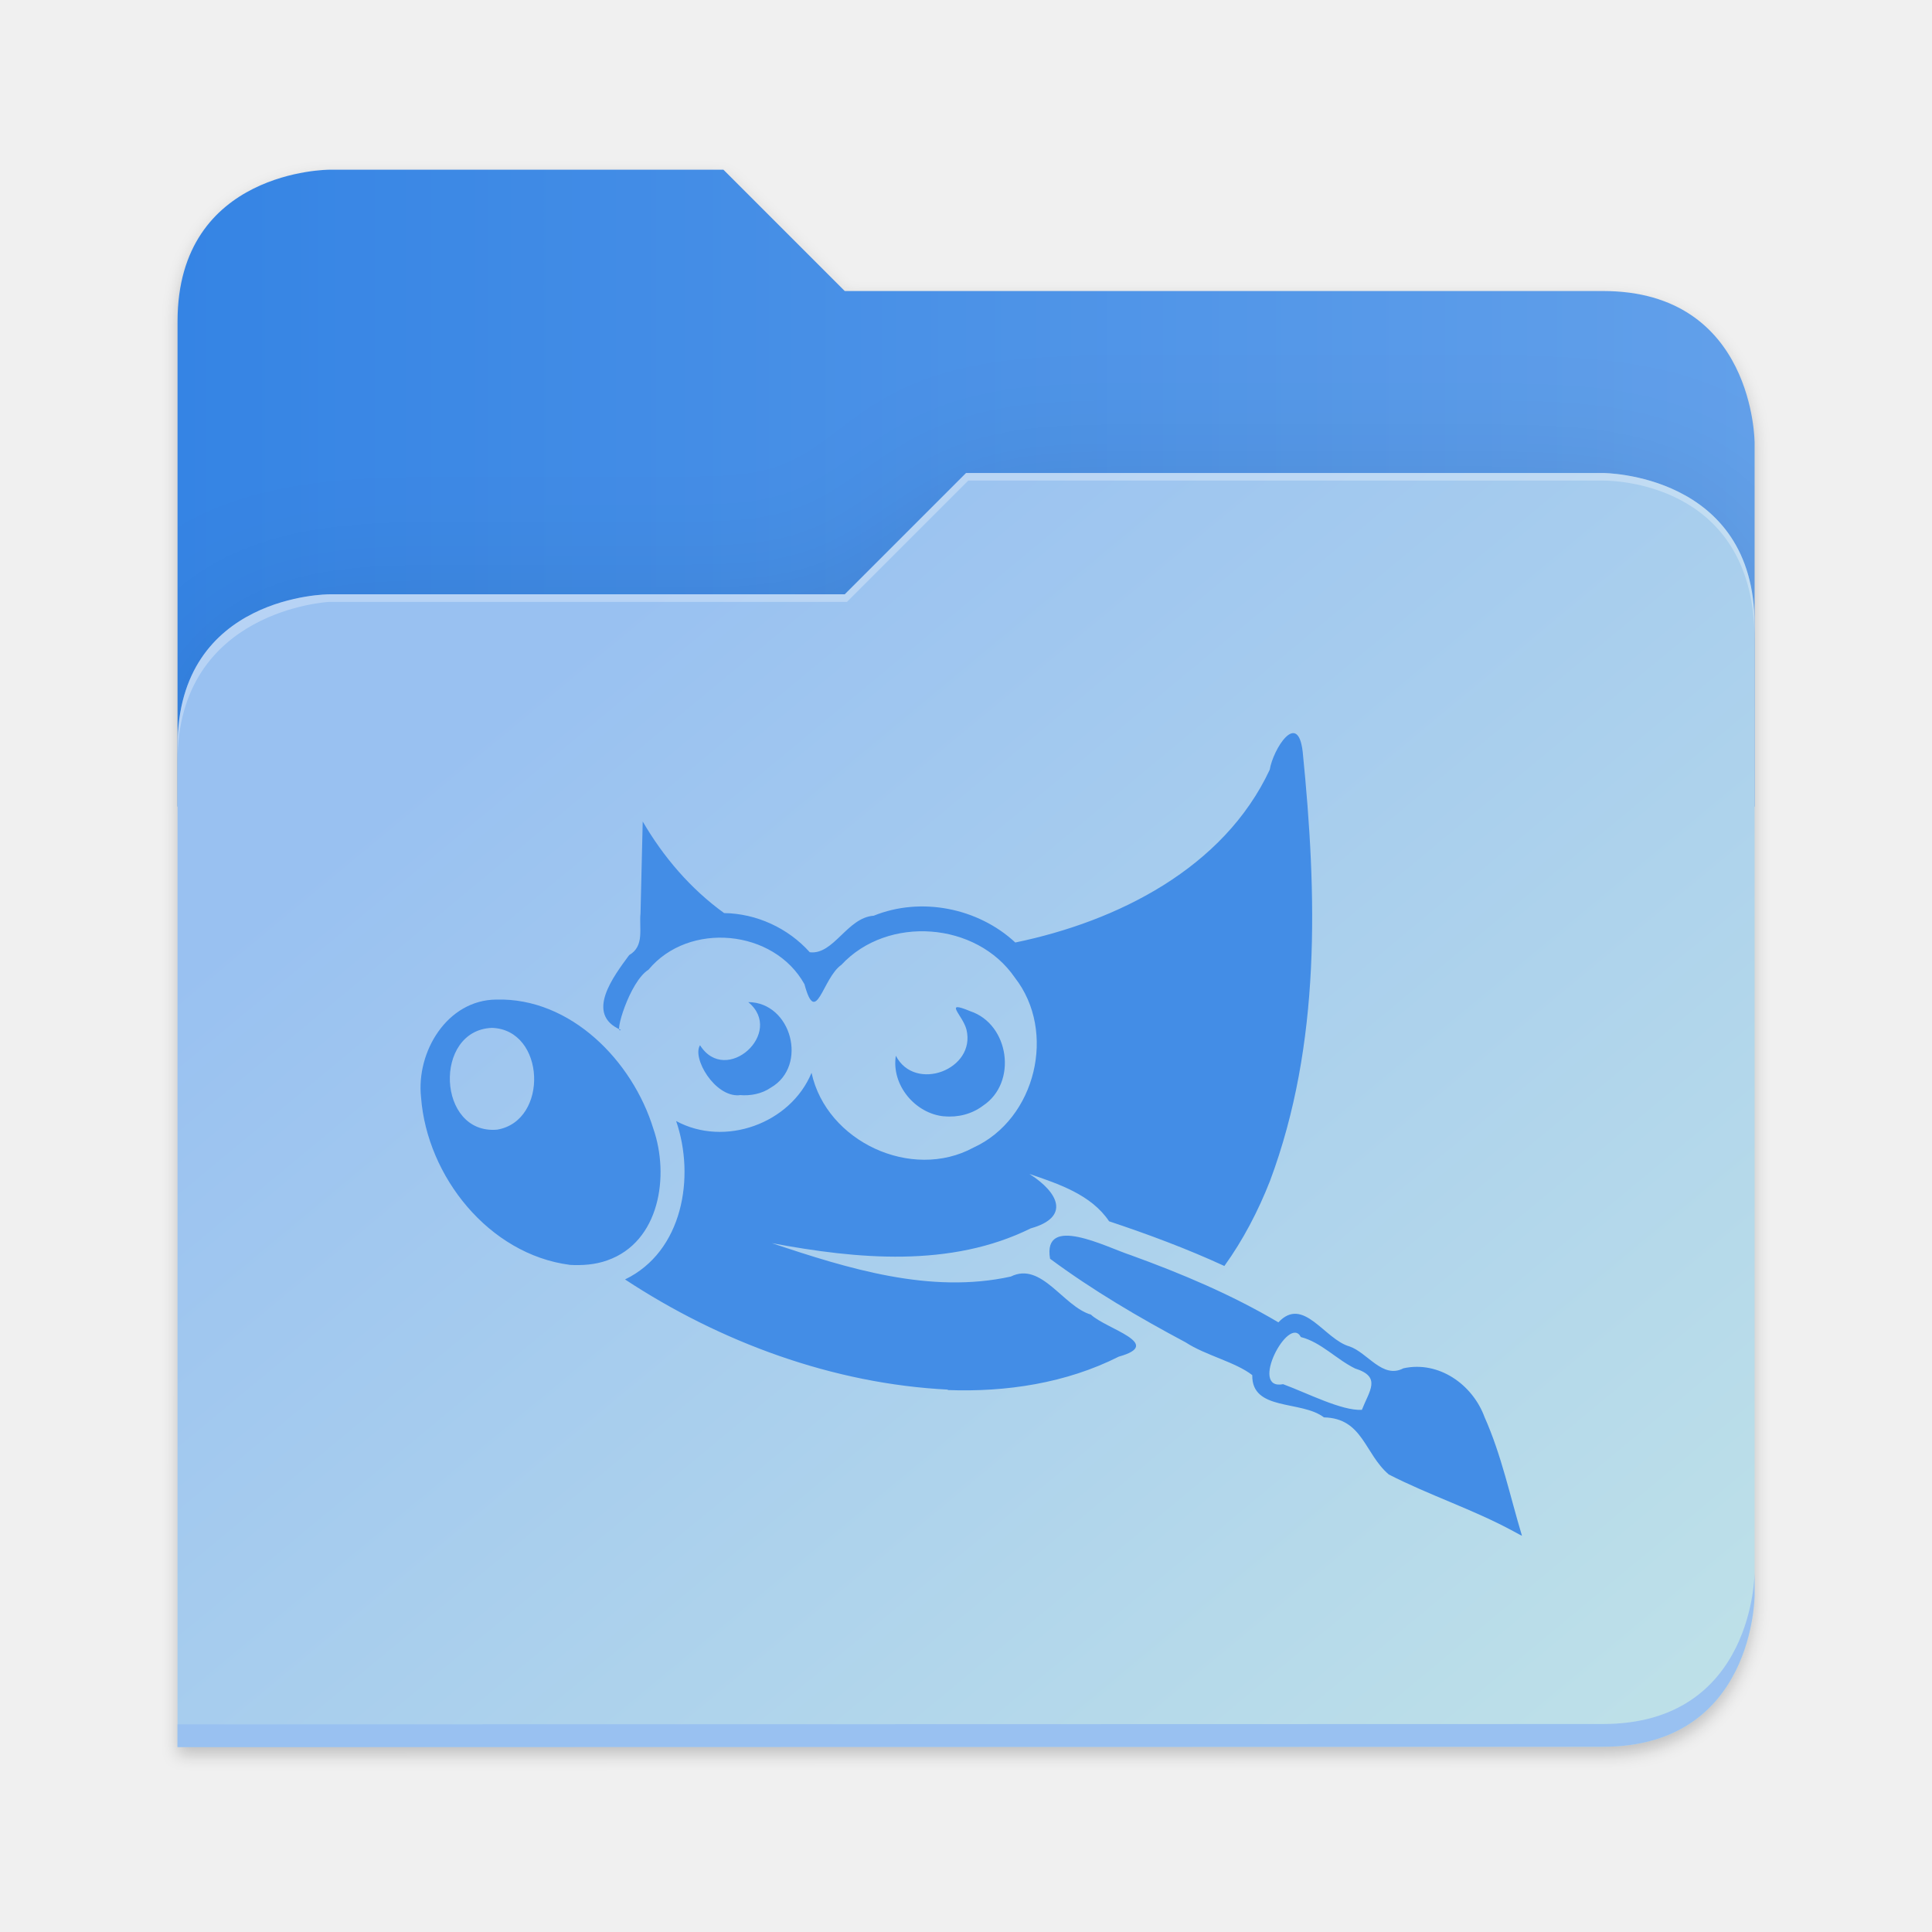
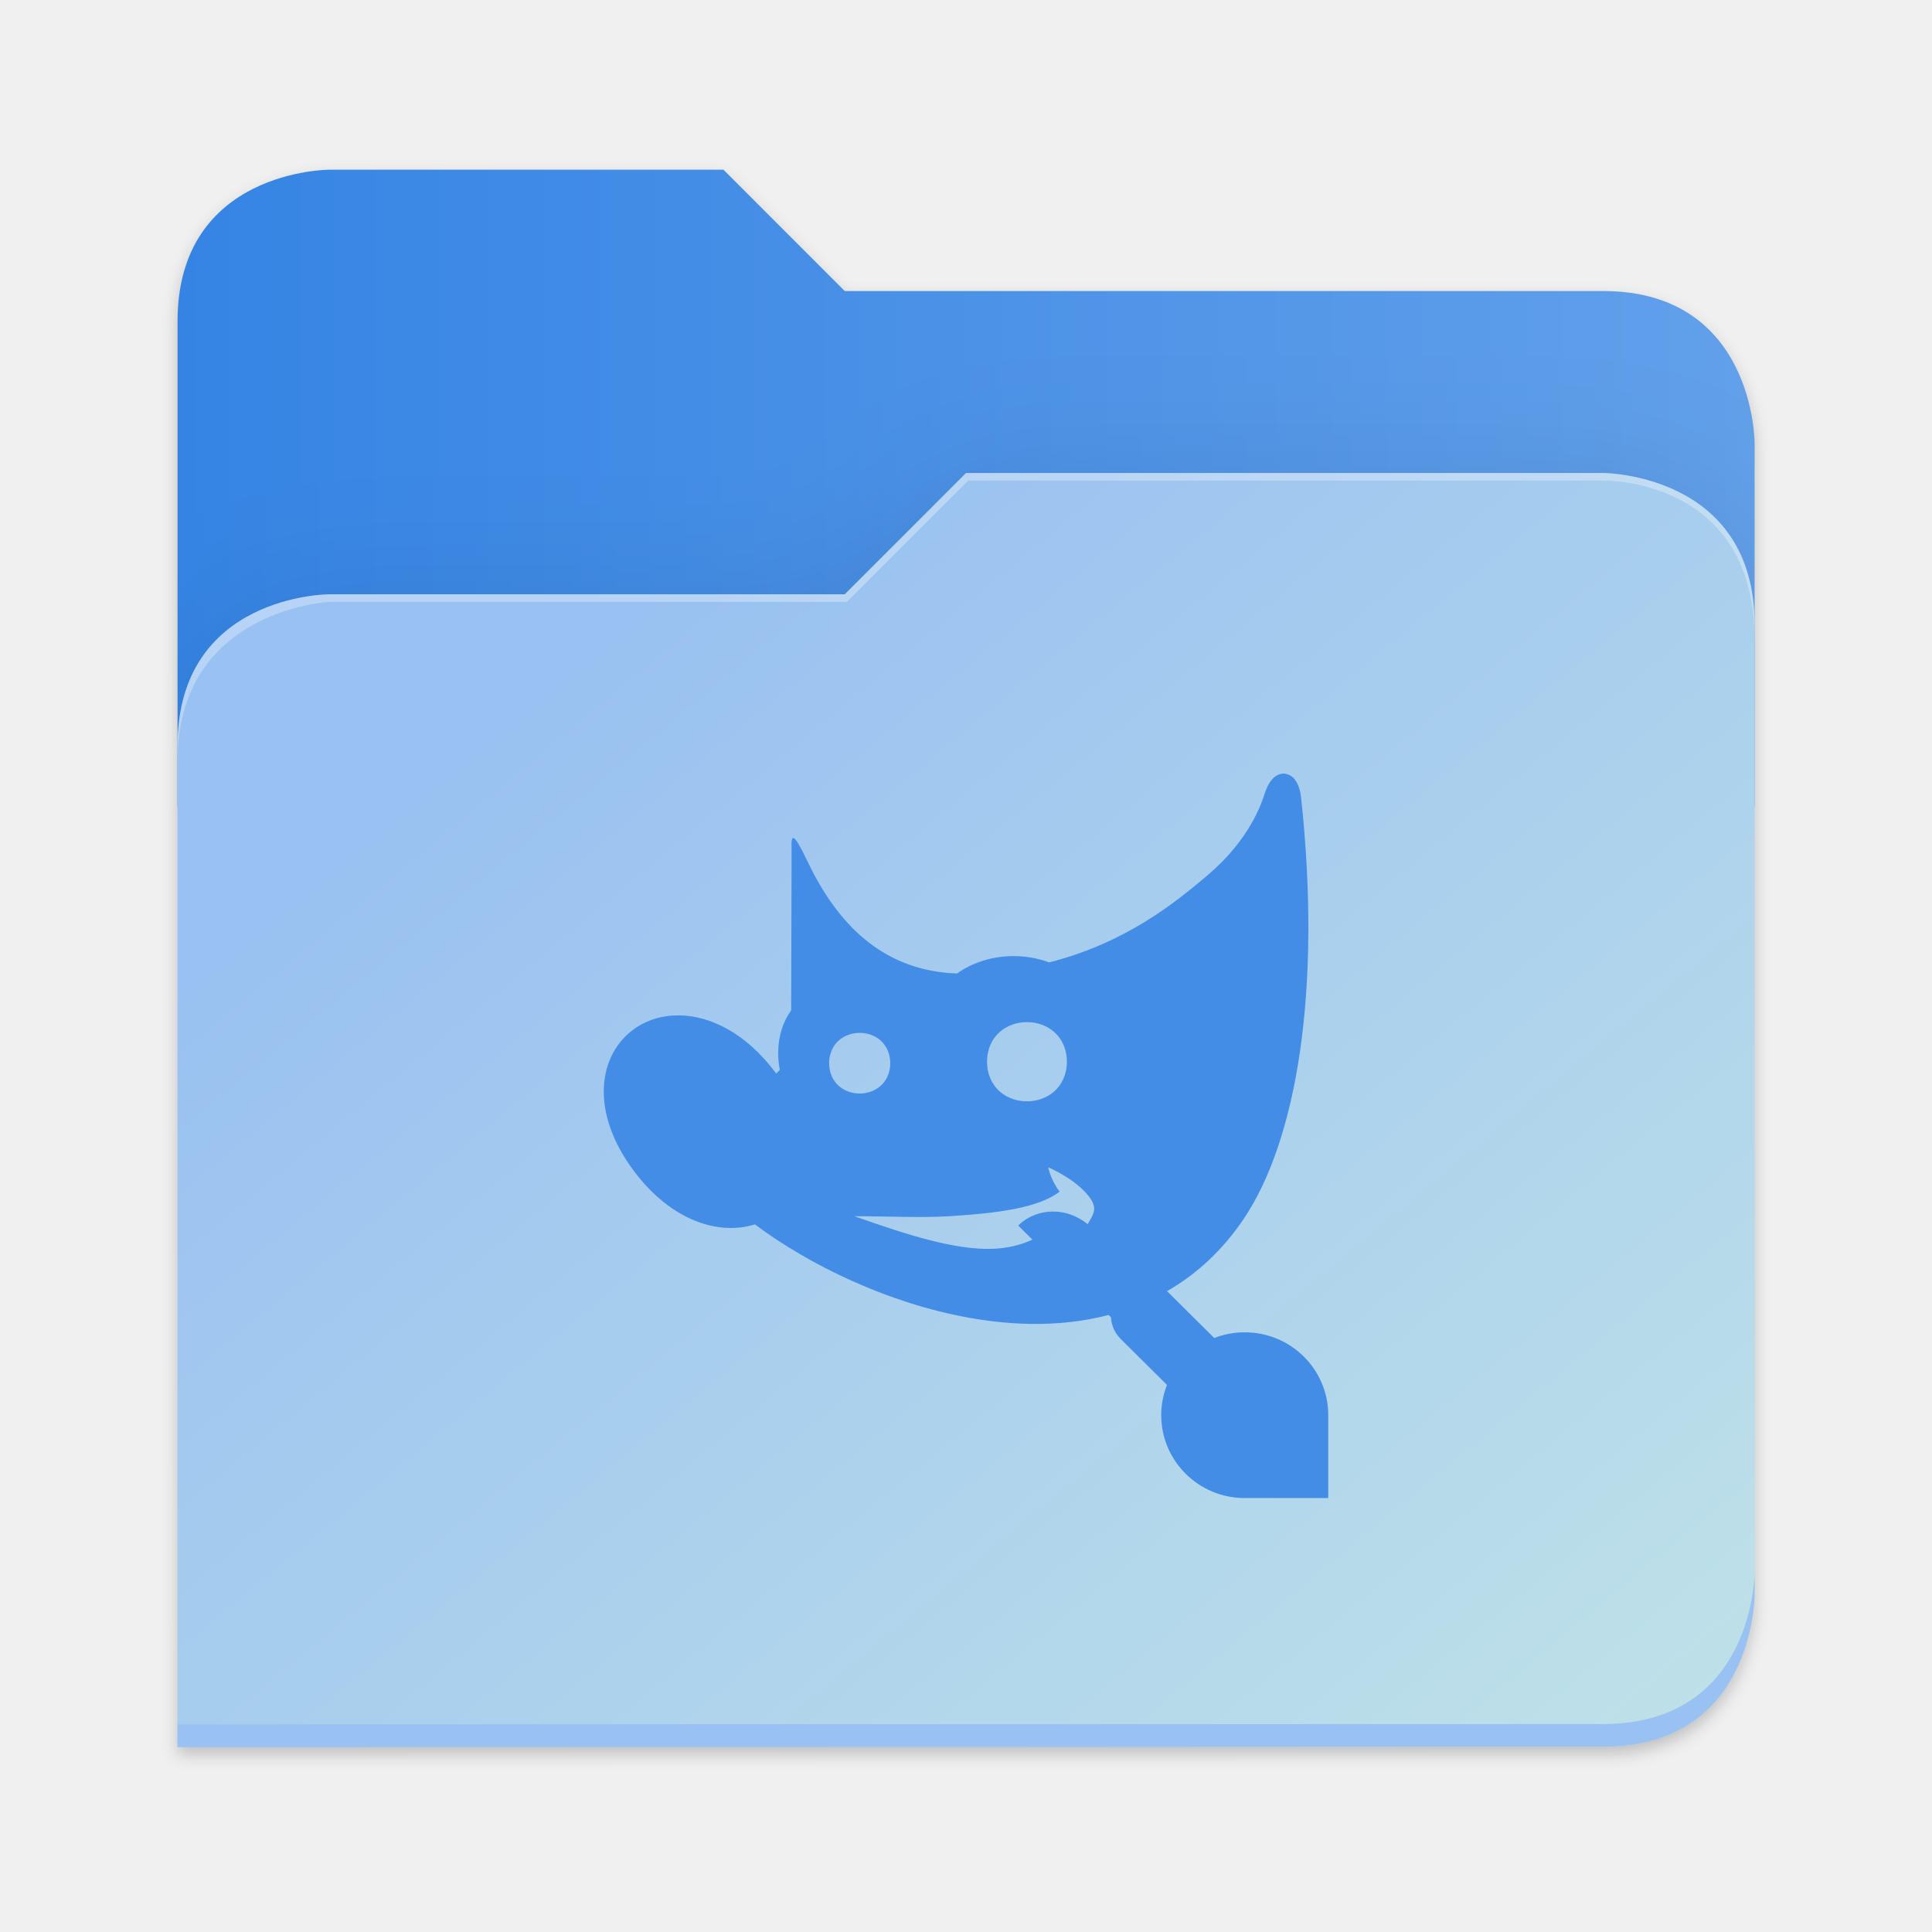
- <svg xmlns="http://www.w3.org/2000/svg" xmlns:xlink="http://www.w3.org/1999/xlink" height="128" viewBox="0 0 128 128" width="128" version="1.1" id="svg5248" xml:space="preserve">
+ <svg xmlns="http://www.w3.org/2000/svg" xmlns:xlink="http://www.w3.org/1999/xlink" height="128" viewBox="0 0 128 128" width="128" version="1.1" id="svg5248">
  <defs id="defs5252">
    <filter style="color-interpolation-filters:sRGB" id="filter1302" x="-0.012" width="1.024" y="-0.012" height="1.024">
      <feGaussianBlur stdDeviation="2.08" id="feGaussianBlur1304" />
    </filter>
    <linearGradient id="bg-gradient-2">
      <stop style="stop-color:#3584e4;stop-opacity:1" offset="0" id="stop13402" />
      <stop style="stop-color:#62a0ea;stop-opacity:1" offset="1" id="stop13404" />
    </linearGradient>
    <clipPath clipPathUnits="userSpaceOnUse" id="clipPath1509">
      <path id="path1511" d="M 192,-164 H 88 c 0,0 -40,0 -40,40 V 4 h 416 v -96 c 0,0 0,-40 -40,-40 H 224 Z" style="display:inline;opacity:1;vector-effect:none;fill:#c9b8a7;fill-opacity:1;stroke:none;stroke-width:26.067;stroke-linecap:butt;stroke-linejoin:miter;stroke-miterlimit:4;stroke-dasharray:none;stroke-dashoffset:0;stroke-opacity:1;marker:none;marker-start:none;marker-mid:none;marker-end:none;paint-order:normal;enable-background:new" />
    </clipPath>
    <filter style="color-interpolation-filters:sRGB" id="filter1529" x="-0.108" width="1.217" y="-0.134" height="1.269">
      <feGaussianBlur stdDeviation="18.8" id="feGaussianBlur1531" />
    </filter>
    <linearGradient id="linearGradient888">
      <stop style="stop-color:#99c1f1;stop-opacity:1" offset="0" id="stop884" />
      <stop style="stop-color:#c3e5e7;stop-opacity:1" offset="1" id="stop886" />
    </linearGradient>
    <linearGradient xlink:href="#bg-gradient-2" id="linearGradient5836" gradientUnits="userSpaceOnUse" x1="64" y1="756" x2="480" y2="756" />
    <linearGradient xlink:href="#linearGradient888" id="linearGradient5838" gradientUnits="userSpaceOnUse" x1="152.898" y1="-38.797" x2="447.309" y2="316" />
  </defs>
  <linearGradient id="a" gradientUnits="userSpaceOnUse" x1="12" x2="116" y1="64" y2="64">
    <stop offset="0" stop-color="#3d3846" id="stop5214" />
    <stop offset="0.05" stop-color="#77767b" id="stop5216" />
    <stop offset="0.1" stop-color="#5e5c64" id="stop5218" />
    <stop offset="0.9" stop-color="#504e56" id="stop5220" />
    <stop offset="0.95" stop-color="#77767b" id="stop5222" />
    <stop offset="1" stop-color="#3d3846" id="stop5224" />
  </linearGradient>
  <linearGradient id="b" gradientUnits="userSpaceOnUse" x1="12" x2="112.041" y1="60" y2="80.988">
    <stop offset="0" stop-color="#77767b" id="stop5227" />
    <stop offset="0.384" stop-color="#9a9996" id="stop5229" />
    <stop offset="0.721" stop-color="#77767b" id="stop5231" />
    <stop offset="1" stop-color="#68666f" id="stop5233" />
  </linearGradient>
  <g transform="matrix(0.2511615,0,0,0.2511615,-0.2929295,52.43479)" id="g5798" style="fill:#c9b8a7;fill-opacity:1;stroke:#a08f7f;stroke-opacity:1">
    <path id="path5786" d="m 88,-162 c 0,0 -40,0 -40,40 L 47.965,6 h 0.033 L 47.965,254.094 424,254 c 40,0 40,-40 40,-40 V 6 -42 -90 c 0,0 0,-40 -40,-40 H 224 l -32,-32 z" style="display:inline;opacity:0.2;fill:#000000;fill-opacity:1;stroke:none;stroke-width:26.067;stroke-linecap:butt;stroke-linejoin:miter;stroke-miterlimit:4;stroke-dasharray:none;stroke-dashoffset:0;stroke-opacity:1;marker:none;marker-start:none;marker-mid:none;marker-end:none;paint-order:normal;filter:url(#filter1302);enable-background:new" />
    <path style="display:inline;opacity:1;fill:url(#linearGradient5836);fill-opacity:1;stroke:none;stroke-width:26.067;stroke-linecap:butt;stroke-linejoin:miter;stroke-miterlimit:4;stroke-dasharray:none;stroke-dashoffset:0;stroke-opacity:1;marker:none;marker-start:none;marker-mid:none;marker-end:none;paint-order:normal;enable-background:new" d="M 208,672 H 104 c 0,0 -40,0 -40,40 v 128 h 416 v -96 c 0,0 0,-40 -40,-40 H 240 Z" transform="translate(-16,-836)" id="path5788" />
    <path id="path5790" d="m 256,-80 -32,32 H 88 c 0,0 -40,0 -40,40 v 264 h 376 c 40,0 40,-40 40,-40 V -40 c 0,-40 -40,-40 -40,-40 z" style="display:inline;opacity:0.1;fill:#000000;fill-opacity:1;stroke:none;stroke-width:26.067;stroke-linecap:butt;stroke-linejoin:miter;stroke-miterlimit:4;stroke-dasharray:none;stroke-dashoffset:0;stroke-opacity:1;marker:none;marker-start:none;marker-mid:none;marker-end:none;paint-order:normal;filter:url(#filter1529);enable-background:new" clip-path="url(#clipPath1509)" />
    <path style="display:inline;opacity:1;fill:url(#linearGradient5838);fill-opacity:1;stroke:none;stroke-width:26.067;stroke-linecap:butt;stroke-linejoin:miter;stroke-miterlimit:4;stroke-dasharray:none;stroke-dashoffset:0;stroke-opacity:1;marker:none;marker-start:none;marker-mid:none;marker-end:none;paint-order:normal;enable-background:new" d="m 256,-84 -32,32 H 88 c 0,0 -40,0 -40,40 v 264 h 376 c 40,0 40,-40 40,-40 V -44 c 0,-40 -40,-40 -40,-40 z" id="path5792" />
    <path style="font-variation-settings:normal;display:inline;opacity:1;fill:#99c1f1;fill-opacity:1;stroke:none;stroke-width:26.067;stroke-linecap:butt;stroke-linejoin:miter;stroke-miterlimit:4;stroke-dasharray:none;stroke-dashoffset:0;stroke-opacity:1;marker:none;marker-start:none;marker-mid:none;marker-end:none;paint-order:normal;enable-background:new;stop-color:#000000;stop-opacity:1" d="m 480,1042 c 0,0 0,40 -40,40 l -375.998,0.094 -0.004,6 L 440,1088 c 40,0 40,-40 40,-40 z" transform="translate(-16,-836)" id="path5794" />
    <path style="display:inline;opacity:0.3;fill:#ffffff;fill-opacity:1;stroke:none;stroke-width:26.067;stroke-linecap:butt;stroke-linejoin:miter;stroke-miterlimit:4;stroke-dasharray:none;stroke-dashoffset:0;stroke-opacity:1;marker:none;marker-start:none;marker-mid:none;marker-end:none;paint-order:normal;enable-background:new" d="m 272,752 -32,32 H 104 c 0,0 -40,0 -40,40 v 4 c 0,-40 40,-42 40,-42 h 136.591 l 32,-32 H 440 c 5.38,0 40,2 40,42 v -4 c 0,-40 -40,-40 -40,-40 z" id="path5796" transform="translate(-16,-836)" />
  </g>
-   <g id="g2247" transform="matrix(0.0548493,0,0,0.0548493,156.3707,111.4518)" style="display:inline;fill:#438de6;fill-opacity:1">
-     <path d="m 100.248,101.439 c -2.653,-1.438 -5.555,-2.375 -8.238,-3.752 -1.612,-1.376 -1.715,-3.723 -4.295,-3.782 -1.51,-1.151 -4.793,-0.399 -4.749,-2.8 -1.124,-0.874 -3.093,-1.305 -4.412,-2.169 -3.107,-1.656 -6.156,-3.445 -8.985,-5.541 -0.507,-2.99 3.738,-0.761 5.336,-0.242 3.371,1.222 6.699,2.624 9.792,4.456 1.656,-1.774 3.049,1.135 4.72,1.598 1.199,0.421 2.184,2.169 3.562,1.447 2.345,-0.517 4.588,1.074 5.379,3.239 1.124,2.521 1.686,5.233 2.477,7.857 l -0.173,-0.087 z M 90.221,93.421 C 90.727,92.13 91.549,91.223 89.777,90.666 88.543,90.063 87.52,88.921 86.186,88.584 c -0.794,-1.539 -3.474,3.562 -1.176,3.122 1.612,0.594 3.884,1.774 5.218,1.7 z M 62.811,92.066 c -7.637,-0.384 -15.098,-3.151 -21.401,-7.3 3.826,-1.847 4.661,-6.787 3.386,-10.495 3.21,1.744 7.578,0.177 8.971,-3.195 0.989,4.559 6.625,7.182 10.73,4.954 4.134,-1.891 5.526,-7.695 2.741,-11.257 -2.536,-3.708 -8.428,-4.148 -11.492,-0.852 -1.264,0.89 -1.671,4.178 -2.448,1.287 -2.023,-3.65 -7.666,-4.178 -10.334,-0.962 -1.264,0.786 -2.301,4.383 -1.832,3.987 -2.419,-1.033 -0.471,-3.562 0.551,-4.954 1.038,-0.6 0.649,-1.788 0.753,-2.77 0.049,-2.023 0.099,-4.046 0.146,-6.083 1.372,2.36 3.181,4.471 5.394,6.068 2.14,0.028 4.236,0.991 5.673,2.594 1.583,0.195 2.477,-2.301 4.236,-2.419 3.137,-1.271 6.919,-0.517 9.381,1.774 6.772,-1.398 13.808,-4.925 16.857,-11.448 0.217,-1.346 1.862,-3.987 2.184,-1.186 0.95,9.454 1.23,19.349 -2.169,28.437 -0.777,1.979 -1.774,3.899 -3.02,5.629 -2.477,-1.142 -5.042,-2.096 -7.637,-2.961 -1.19,-1.774 -3.357,-2.477 -5.277,-3.137 1.95,1.239 2.712,2.873 0.084,3.606 -5.306,2.624 -11.507,2.037 -17.15,0.979 5.042,1.686 10.495,3.386 15.831,2.213 2.037,-1.011 3.459,1.979 5.306,2.521 1.008,0.956 4.896,1.935 1.847,2.785 -3.489,1.759 -7.461,2.36 -11.345,2.213 z m -25.065,-8.267 c -5.35,-0.699 -9.454,-5.849 -9.85,-11.096 -0.33,-3.005 1.715,-6.45 4.984,-6.479 4.94,-0.134 9.029,4.075 10.407,8.56 1.079,3.107 0.432,7.505 -3.064,8.722 -0.797,0.286 -1.656,0.342 -2.492,0.295 z M 32.938,74.842 c 3.43,-0.575 3.21,-6.625 -0.343,-6.743 -3.914,0.151 -3.635,7.094 0.343,6.743 z m 29.609,-0.881 c -1.92,-0.182 -3.503,-2.081 -3.195,-4.016 1.261,2.448 5.336,0.916 4.676,-1.744 -0.254,-0.963 -1.568,-1.964 0.249,-1.208 2.594,0.857 3.151,4.735 0.853,6.259 -0.733,0.558 -1.671,0.794 -2.58,0.704 z M 48.988,72.563 c -1.642,0.13 -3.151,-2.477 -2.609,-3.313 1.715,2.712 5.643,-0.84 3.195,-2.858 2.873,0.017 3.972,4.222 1.51,5.658 -0.605,0.421 -1.366,0.567 -2.096,0.5 z" stroke-width="0.024" id="path1-5" transform="matrix(18.23177,0,0,18.23177,-2850.914,-2031.964)" />
-   </g>
+   <g id="surface105959-1" transform="matrix(3.494182,0,0,3.494182,134.0262,48.09931)" style="fill:#3f8ae5;fill-opacity:1;stroke:none;stroke-width:0.894" />
+   <path id="path166-0" style="fill:#438de6;fill-opacity:1;fill-rule:evenodd;stroke-width:0.832" d="m 85.176,51.262 c -0.375,-0.059 -0.712,0.151 -0.915,0.391 -0.203,0.24 -0.343,0.536 -0.466,0.911 -0.212,0.648 -0.99,3.051 -3.795,5.427 -2.119,1.795 -5.4,4.475 -10.492,5.771 -0.751,-0.28 -1.553,-0.418 -2.353,-0.418 -1.325,0 -2.656,0.378 -3.748,1.152 -4.758,-0.164 -7.704,-3.076 -9.659,-6.921 -0.507,-0.997 -1.306,-2.856 -1.306,-1.673 v 1.829 l -0.025,9.212 c -0.535,0.74 -0.861,1.694 -0.861,2.828 0,0.392 0.04,0.763 0.113,1.111 -0.073,0.081 -0.163,0.163 -0.245,0.245 -0.018,-0.024 -0.034,-0.049 -0.052,-0.073 -1.95,-2.605 -4.314,-3.765 -6.389,-3.783 v -8.37e-4 c -0.296,0 -0.587,0.018 -0.87,0.061 -0.754,0.115 -1.452,0.391 -2.053,0.809 -2.406,1.673 -3.039,5.464 -0.068,9.434 2.487,3.323 5.646,4.295 8.021,3.543 0.906,0.678 1.909,1.342 2.988,1.972 4.328,2.53 9.872,4.529 15.258,4.622 1.762,0.031 3.511,-0.154 5.19,-0.591 l 0.154,0.153 a 2.214,2.197 0 0 0 0.66,1.45 l 3.053,3.03 c -0.246,0.621 -0.382,1.298 -0.382,2.006 0,3.033 2.477,5.491 5.533,5.491 h 5.533 v -5.491 c 0,-3.033 -2.477,-5.491 -5.533,-5.491 -0.713,0 -1.394,0.135 -2.02,0.379 l -3.054,-3.031 a 2.214,2.197 0 0 0 -0.084,-0.066 c 1.921,-1.105 3.658,-2.669 5.092,-4.8 3.487,-5.184 5.188,-15.077 3.795,-27.963 h -0.003 c -0.044,-0.354 -0.123,-0.655 -0.264,-0.92 -0.141,-0.265 -0.377,-0.538 -0.752,-0.597 z m -17.138,16.456 c 0.648,0 1.303,0.212 1.808,0.657 0.505,0.445 0.837,1.131 0.837,1.967 0,0.836 -0.332,1.521 -0.837,1.966 -0.505,0.445 -1.16,0.658 -1.808,0.658 -0.648,0 -1.303,-0.213 -1.808,-0.658 -0.505,-0.445 -0.837,-1.131 -0.837,-1.966 0,-0.836 0.332,-1.522 0.837,-1.967 0.505,-0.445 1.16,-0.657 1.808,-0.657 z m -11.082,0.712 c 0.496,0 0.998,0.162 1.384,0.503 0.386,0.341 0.641,0.866 0.641,1.506 0,0.64 -0.255,1.165 -0.641,1.506 -0.386,0.341 -0.888,0.504 -1.384,0.504 -0.496,0 -0.998,-0.163 -1.384,-0.504 -0.386,-0.341 -0.641,-0.866 -0.641,-1.506 0,-0.64 0.255,-1.165 0.641,-1.506 0.386,-0.341 0.888,-0.503 1.384,-0.503 z m 12.49,8.909 c 0,0 1.779,0.734 2.703,1.934 0.619,0.804 0.277,1.196 -0.088,1.829 -0.114,-0.093 -0.232,-0.176 -0.353,-0.253 -2.1e-4,-1.35e-4 -4.3e-4,1.35e-4 -8.7e-4,0 -0.093,-0.059 -0.188,-0.114 -0.284,-0.163 -0.046,-0.025 -0.092,-0.049 -0.139,-0.071 -0.019,-0.009 -0.038,-0.017 -0.057,-0.025 -0.212,-0.097 -0.429,-0.176 -0.649,-0.228 -4.3e-4,-0.003 -0.002,-0.004 -0.003,-0.007 -10e-4,0.002 -0.003,0.004 -0.004,0.006 -1.129,-0.264 -2.314,0.045 -3.111,0.835 l 0.941,0.934 c -0.784,0.363 -1.701,0.586 -2.744,0.61 -2.407,0.056 -5.471,-0.89 -9.04,-2.159 v -0.003 c 2.291,0 4.38,0.116 6.274,0 3.147,-0.196 5.913,-0.542 7.311,-1.629 -0.592,-0.769 -0.757,-1.612 -0.757,-1.612 z" />
</svg>
